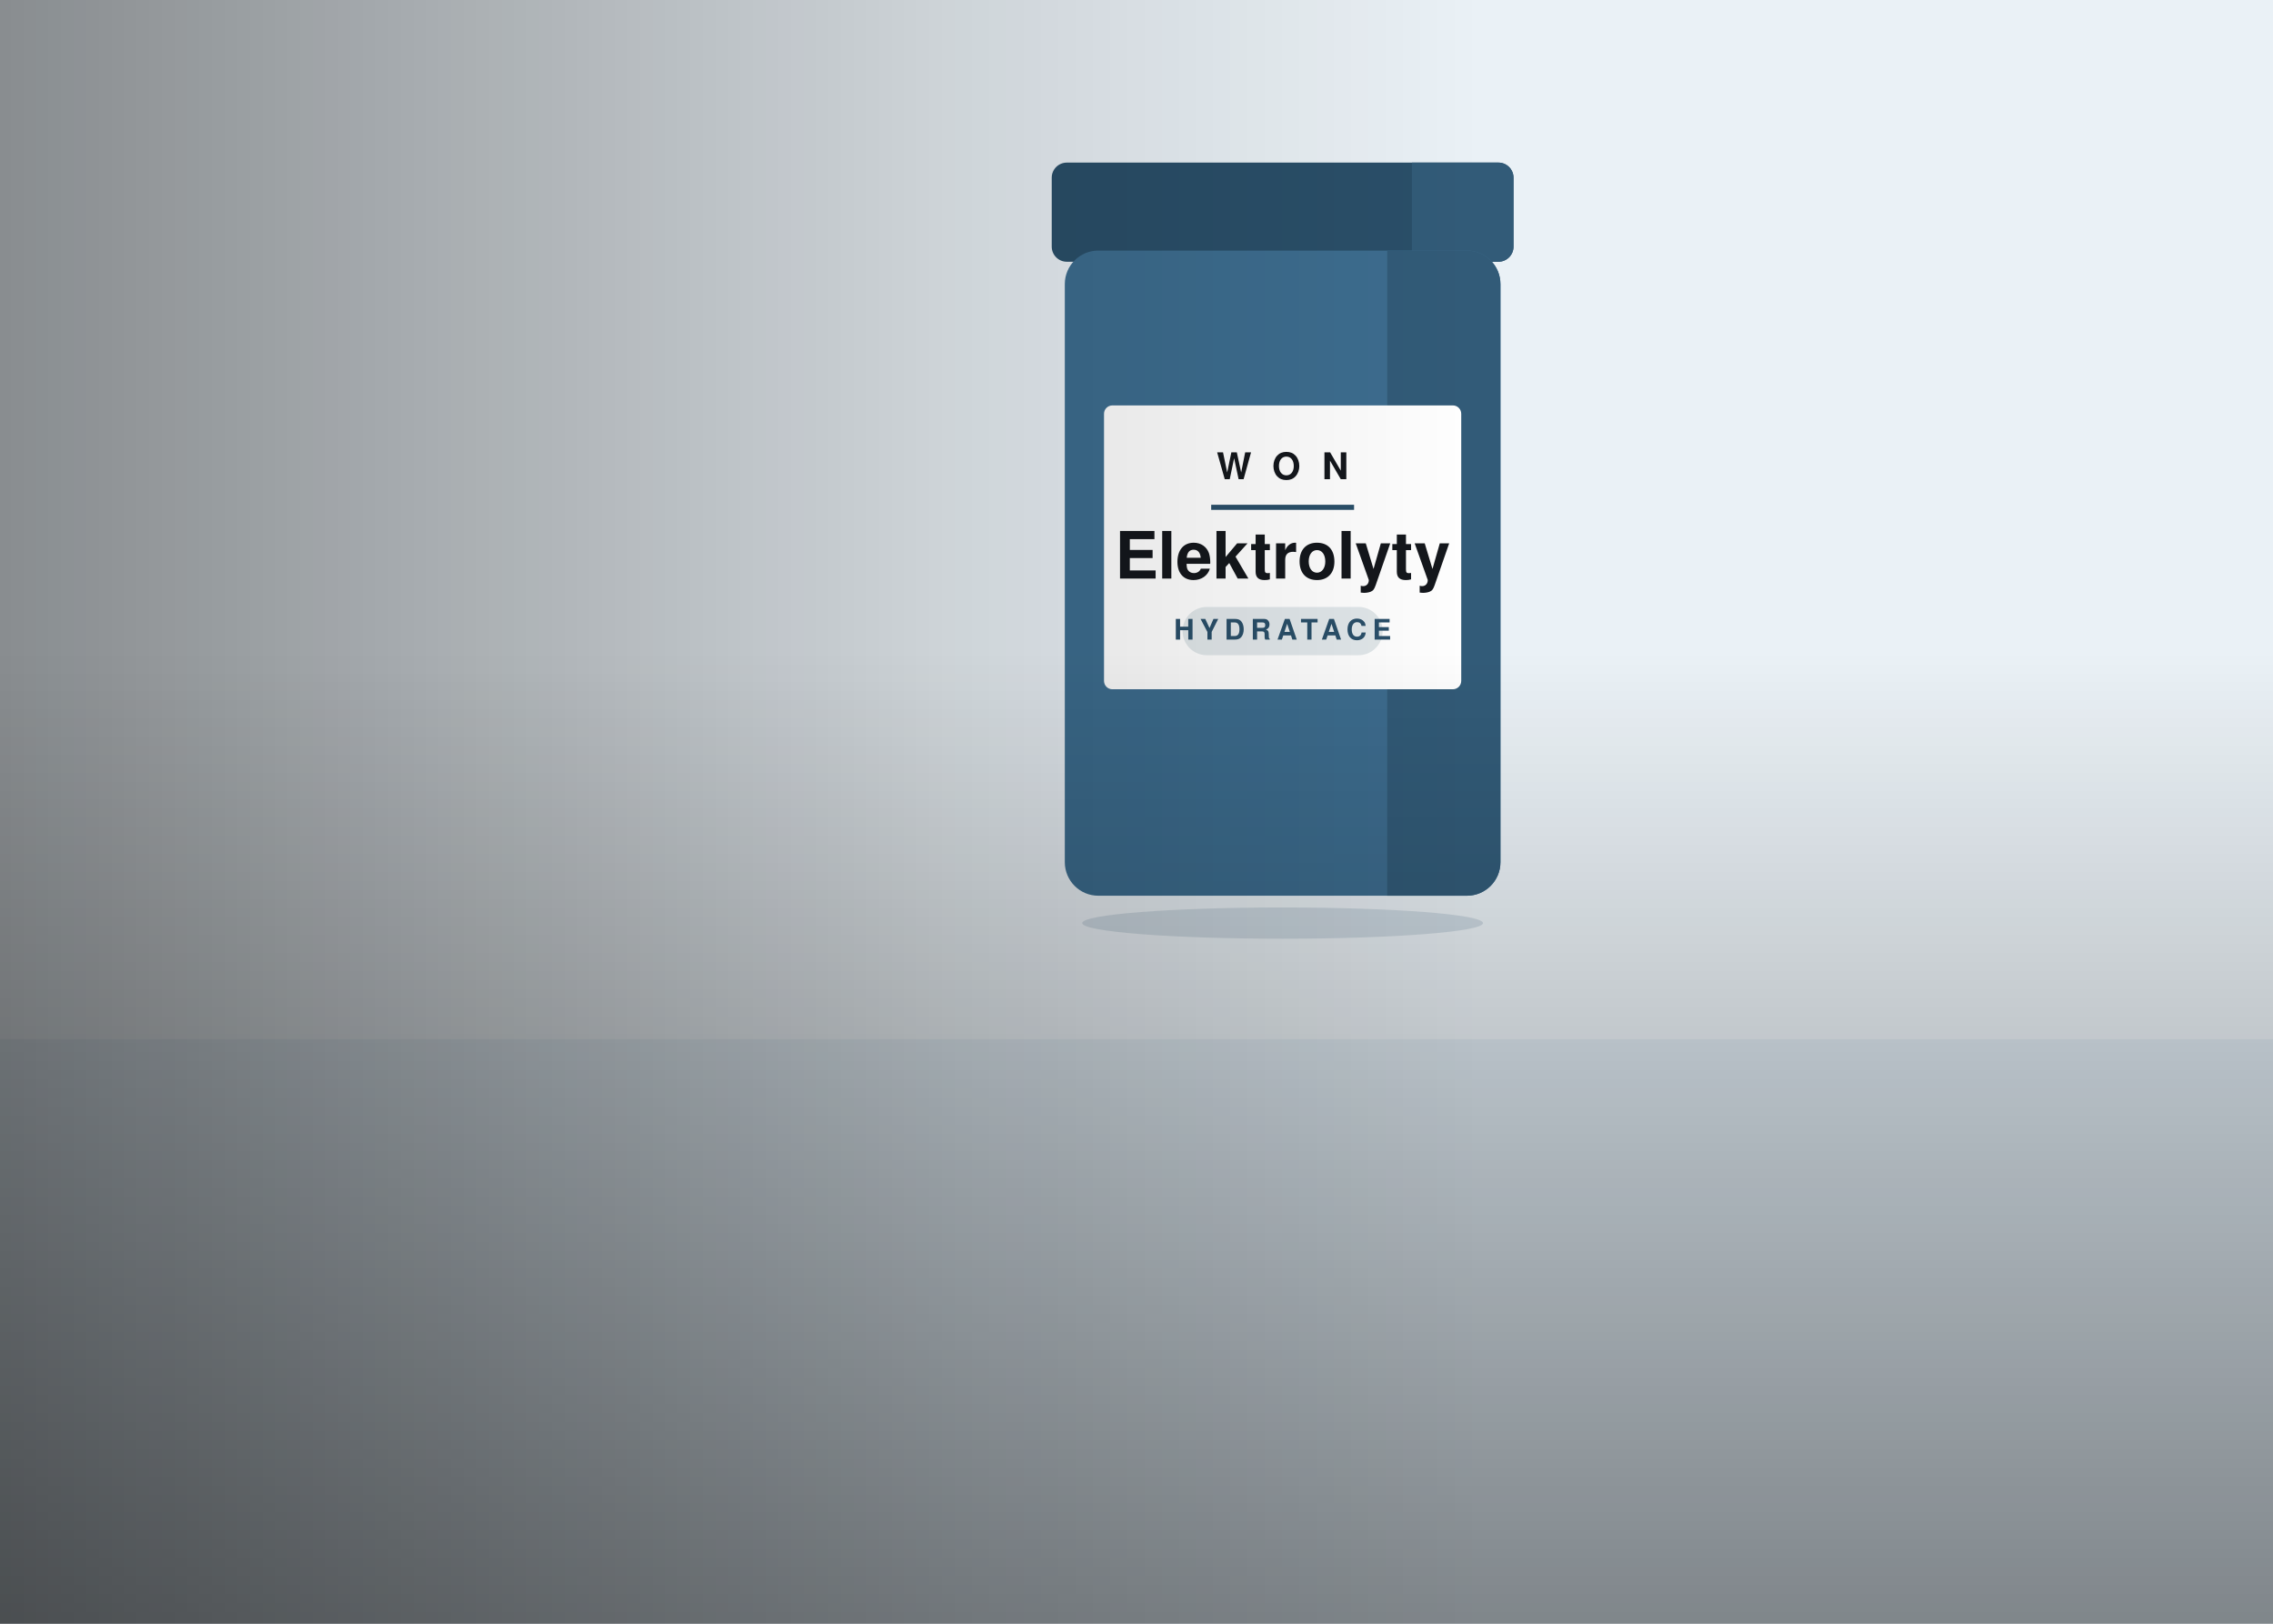
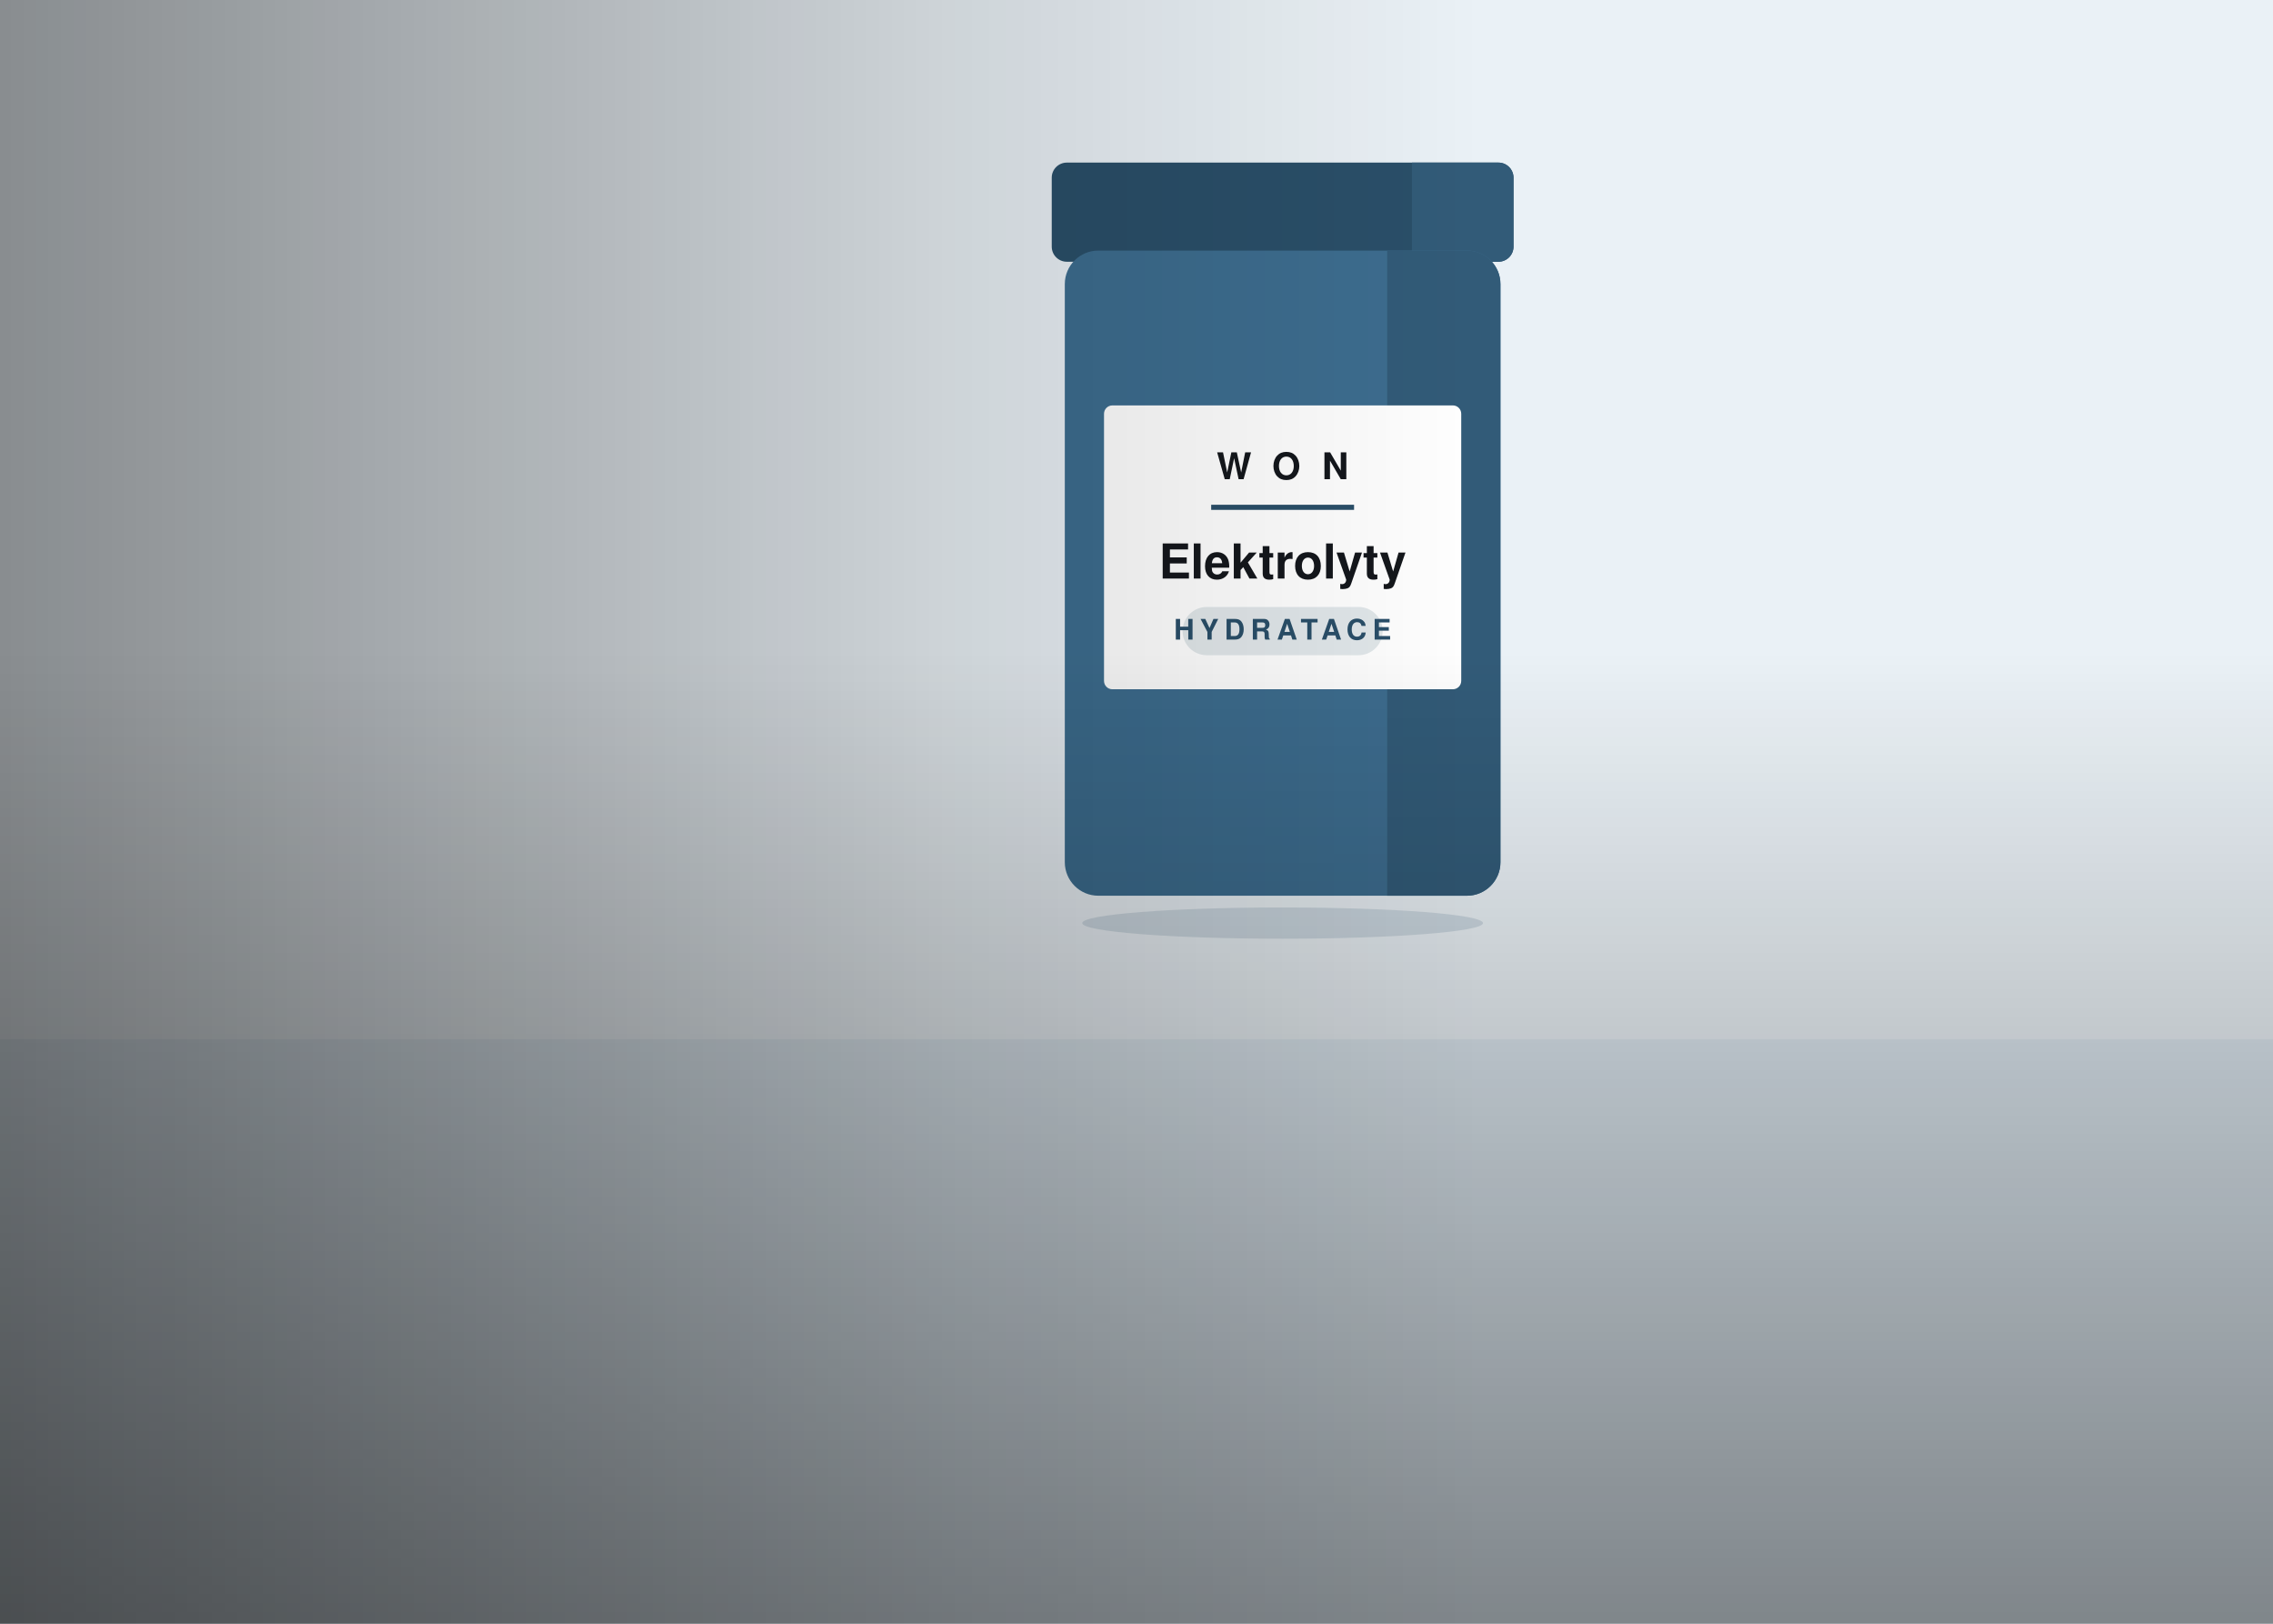
<svg xmlns="http://www.w3.org/2000/svg" viewBox="0 0 1400 1000" width="1400" height="1000" role="img">
  <defs>
    <linearGradient id="sx" x1="0" y1="0" x2="1" y2="0">
      <stop offset="0" stop-color="#000" stop-opacity="0.42" />
      <stop offset="0.42" stop-color="#000" stop-opacity="0.12" />
      <stop offset="0.65" stop-color="#000" stop-opacity="0" />
    </linearGradient>
    <linearGradient id="sy" x1="0" y1="0" x2="0" y2="1">
      <stop offset="0.4" stop-color="#000" stop-opacity="0" />
      <stop offset="1" stop-color="#000" stop-opacity="0.42" />
    </linearGradient>
    <radialGradient id="key">
      <stop offset="0" stop-color="#fff" stop-opacity="0.16" />
      <stop offset="1" stop-color="#fff" stop-opacity="0" />
    </radialGradient>
  </defs>
  <rect width="1400" height="1000" fill="#eaf1f6" />
  <rect y="640" width="1400" height="360" fill="#dde8f0" />
  <svg viewBox="0 0 600 700" x="532" y="58" width="516" height="602" opacity="1">
    <ellipse cx="300" cy="593.6" rx="143.52" ry="11.2" fill="#325b78" fill-opacity="0.16" />
    <rect x="134.64" y="49" width="330.72" height="71" rx="10.8" fill="#2a4f69" />
    <path d="M392.602,49 H454.56 A10.8,10.8 0 0 1 465.36,59.8            V109.2 A10.8,10.8 0 0 1 454.56,120 H392.602 Z" fill="#325b78" />
    <rect x="144" y="112" width="312" height="462" rx="24" fill="#3d6d8f" />
    <path d="M374.88,112 H432 A24,24 0 0 1 456,136            V550 A24,24 0 0 1 432,574 H374.88 Z" fill="#325b78" />
    <g>
      <rect x="172.08" y="222.88" width="255.84" height="203.28" rx="6" fill="#ffffff" />
      <text x="300" y="275.733" text-anchor="middle" font-family="Helvetica Neue, Helvetica, Arial, sans-serif" font-size="26.426" font-weight="700" letter-spacing="15.246" fill="#14171c">WON</text>
      <rect x="248.832" y="294.028" width="102.336" height="3.659" fill="#2a4f69" />
-       <text x="300" y="346.881" text-anchor="middle" font-family="Helvetica Neue, Helvetica, Arial, sans-serif" font-size="46.754" font-weight="800" fill="#14171c">Elektrolyty</text>
+       <text x="300" y="346.881" text-anchor="middle" font-family="Helvetica Neue, Helvetica, Arial, sans-serif" font-size="34.486" font-weight="800" fill="#14171c">Elektrolyty</text>
      <rect x="228.365" y="367.209" width="143.27" height="34.558" rx="17.279" fill="#2a4f69" fill-opacity="0.14" />
      <text x="300" y="390.586" text-anchor="middle" font-family="Helvetica Neue, Helvetica, Arial, sans-serif" font-size="20.328" font-weight="700" letter-spacing="4.066" fill="#2a4f69">HYDRATACE</text>
    </g>
  </svg>
  <rect width="1400" height="1000" fill="url(#sx)" />
  <rect width="1400" height="1000" fill="url(#sy)" />
</svg>
